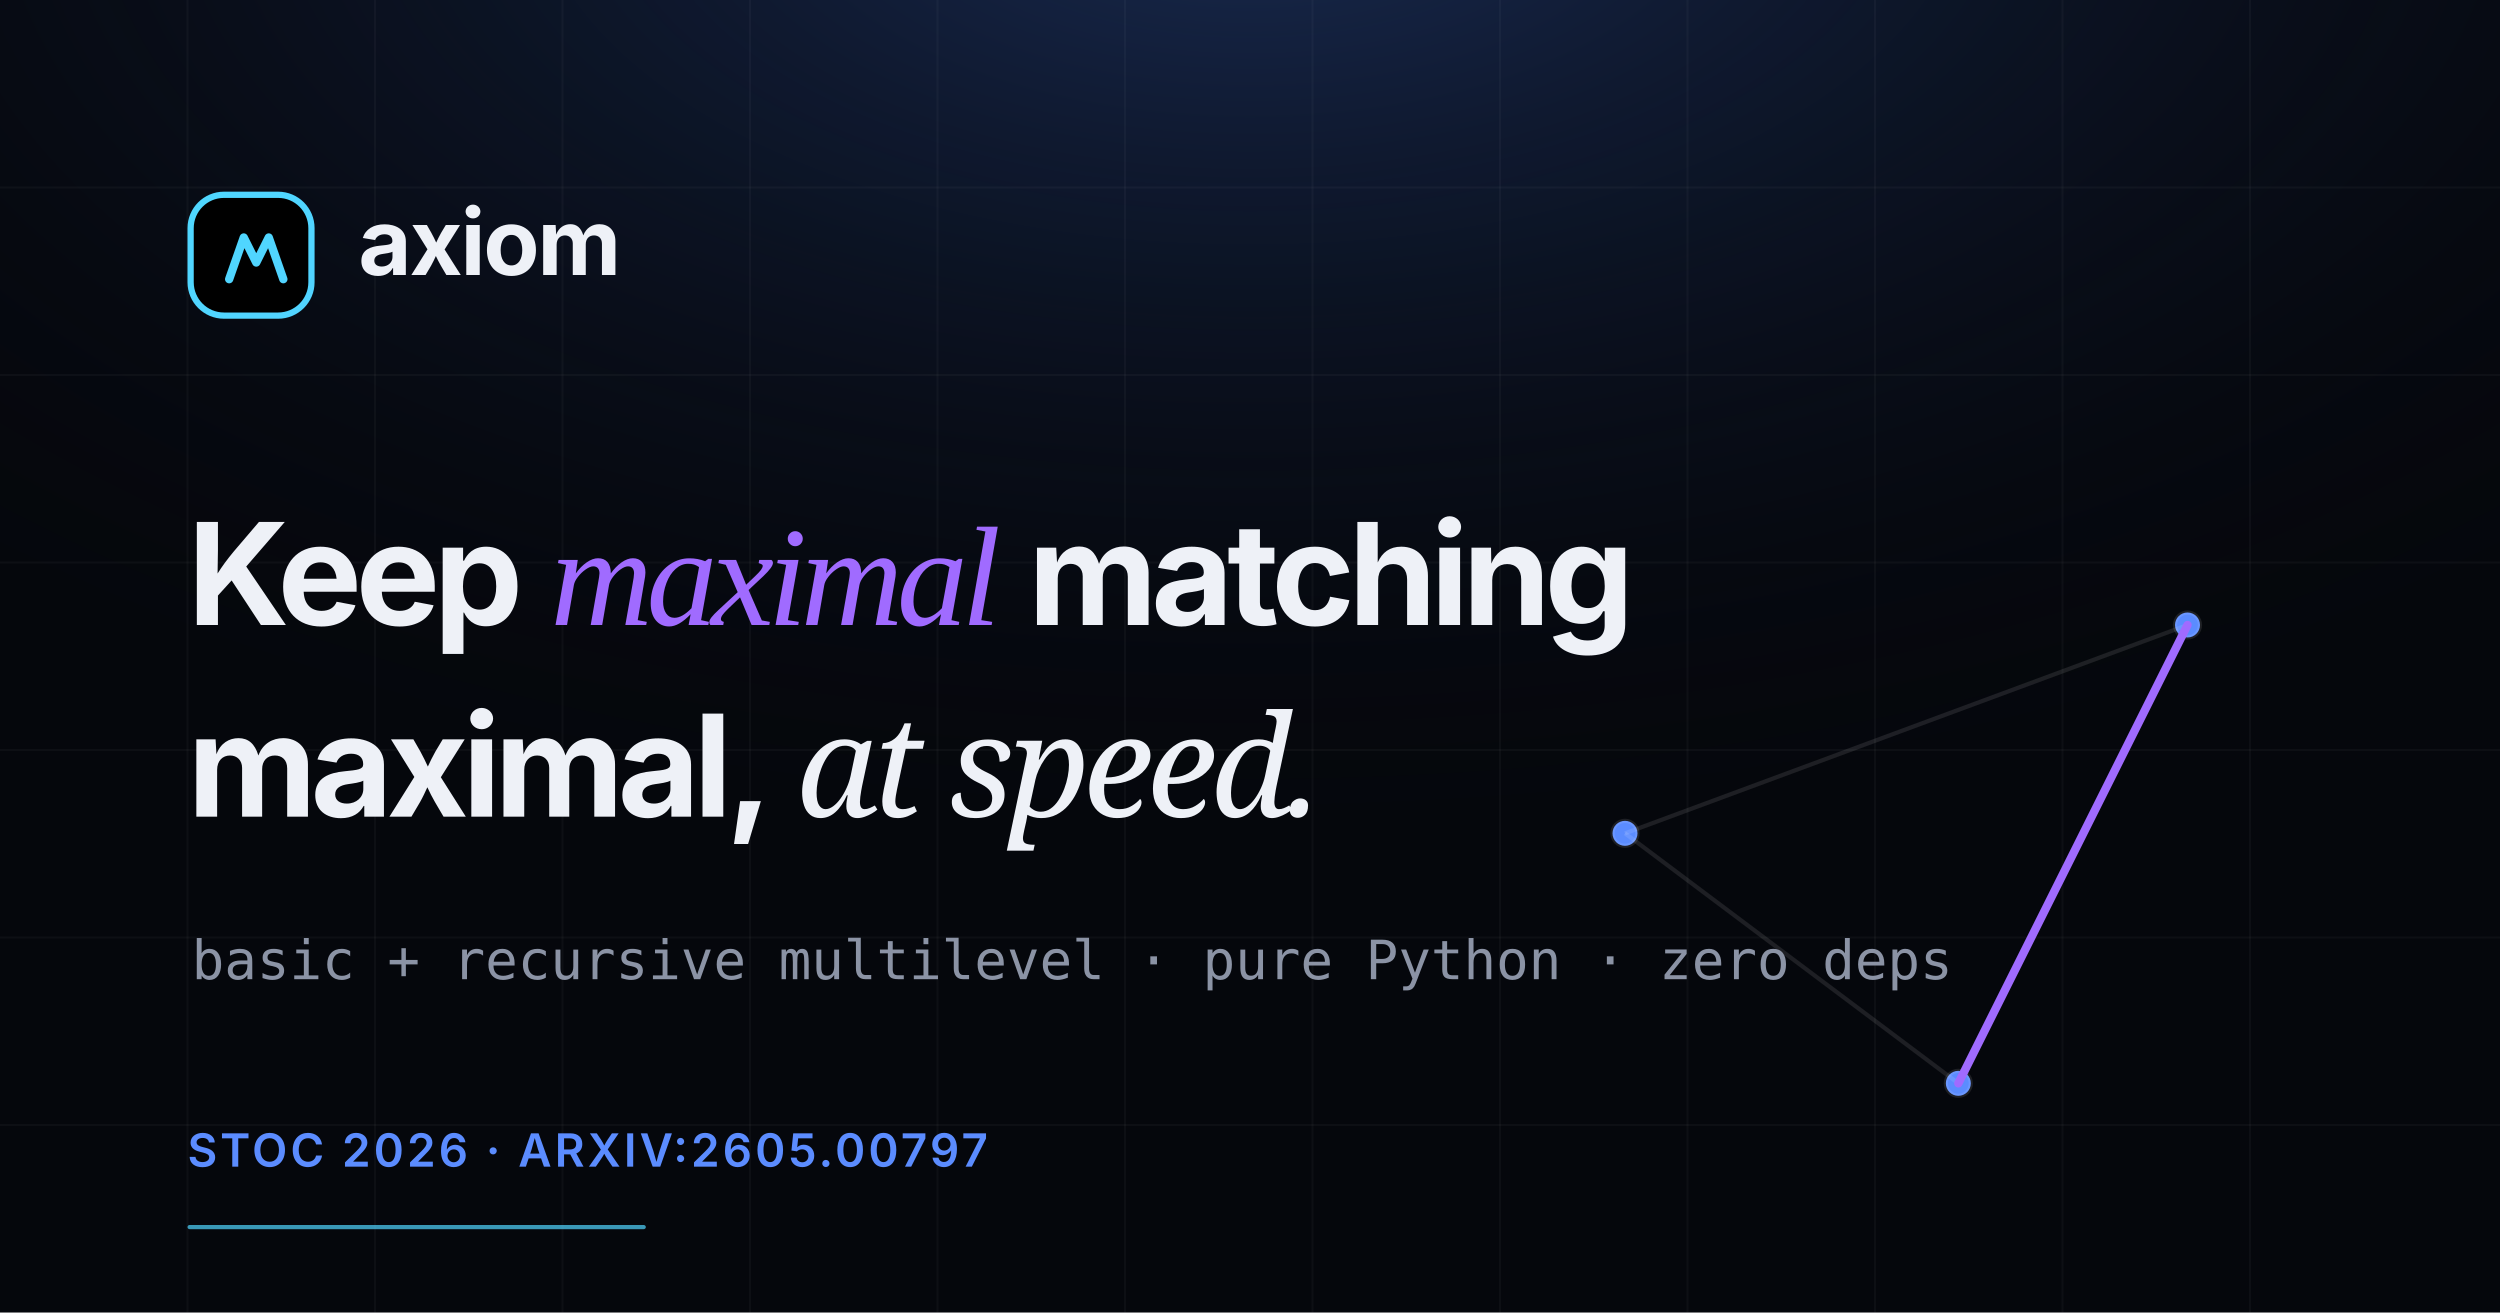
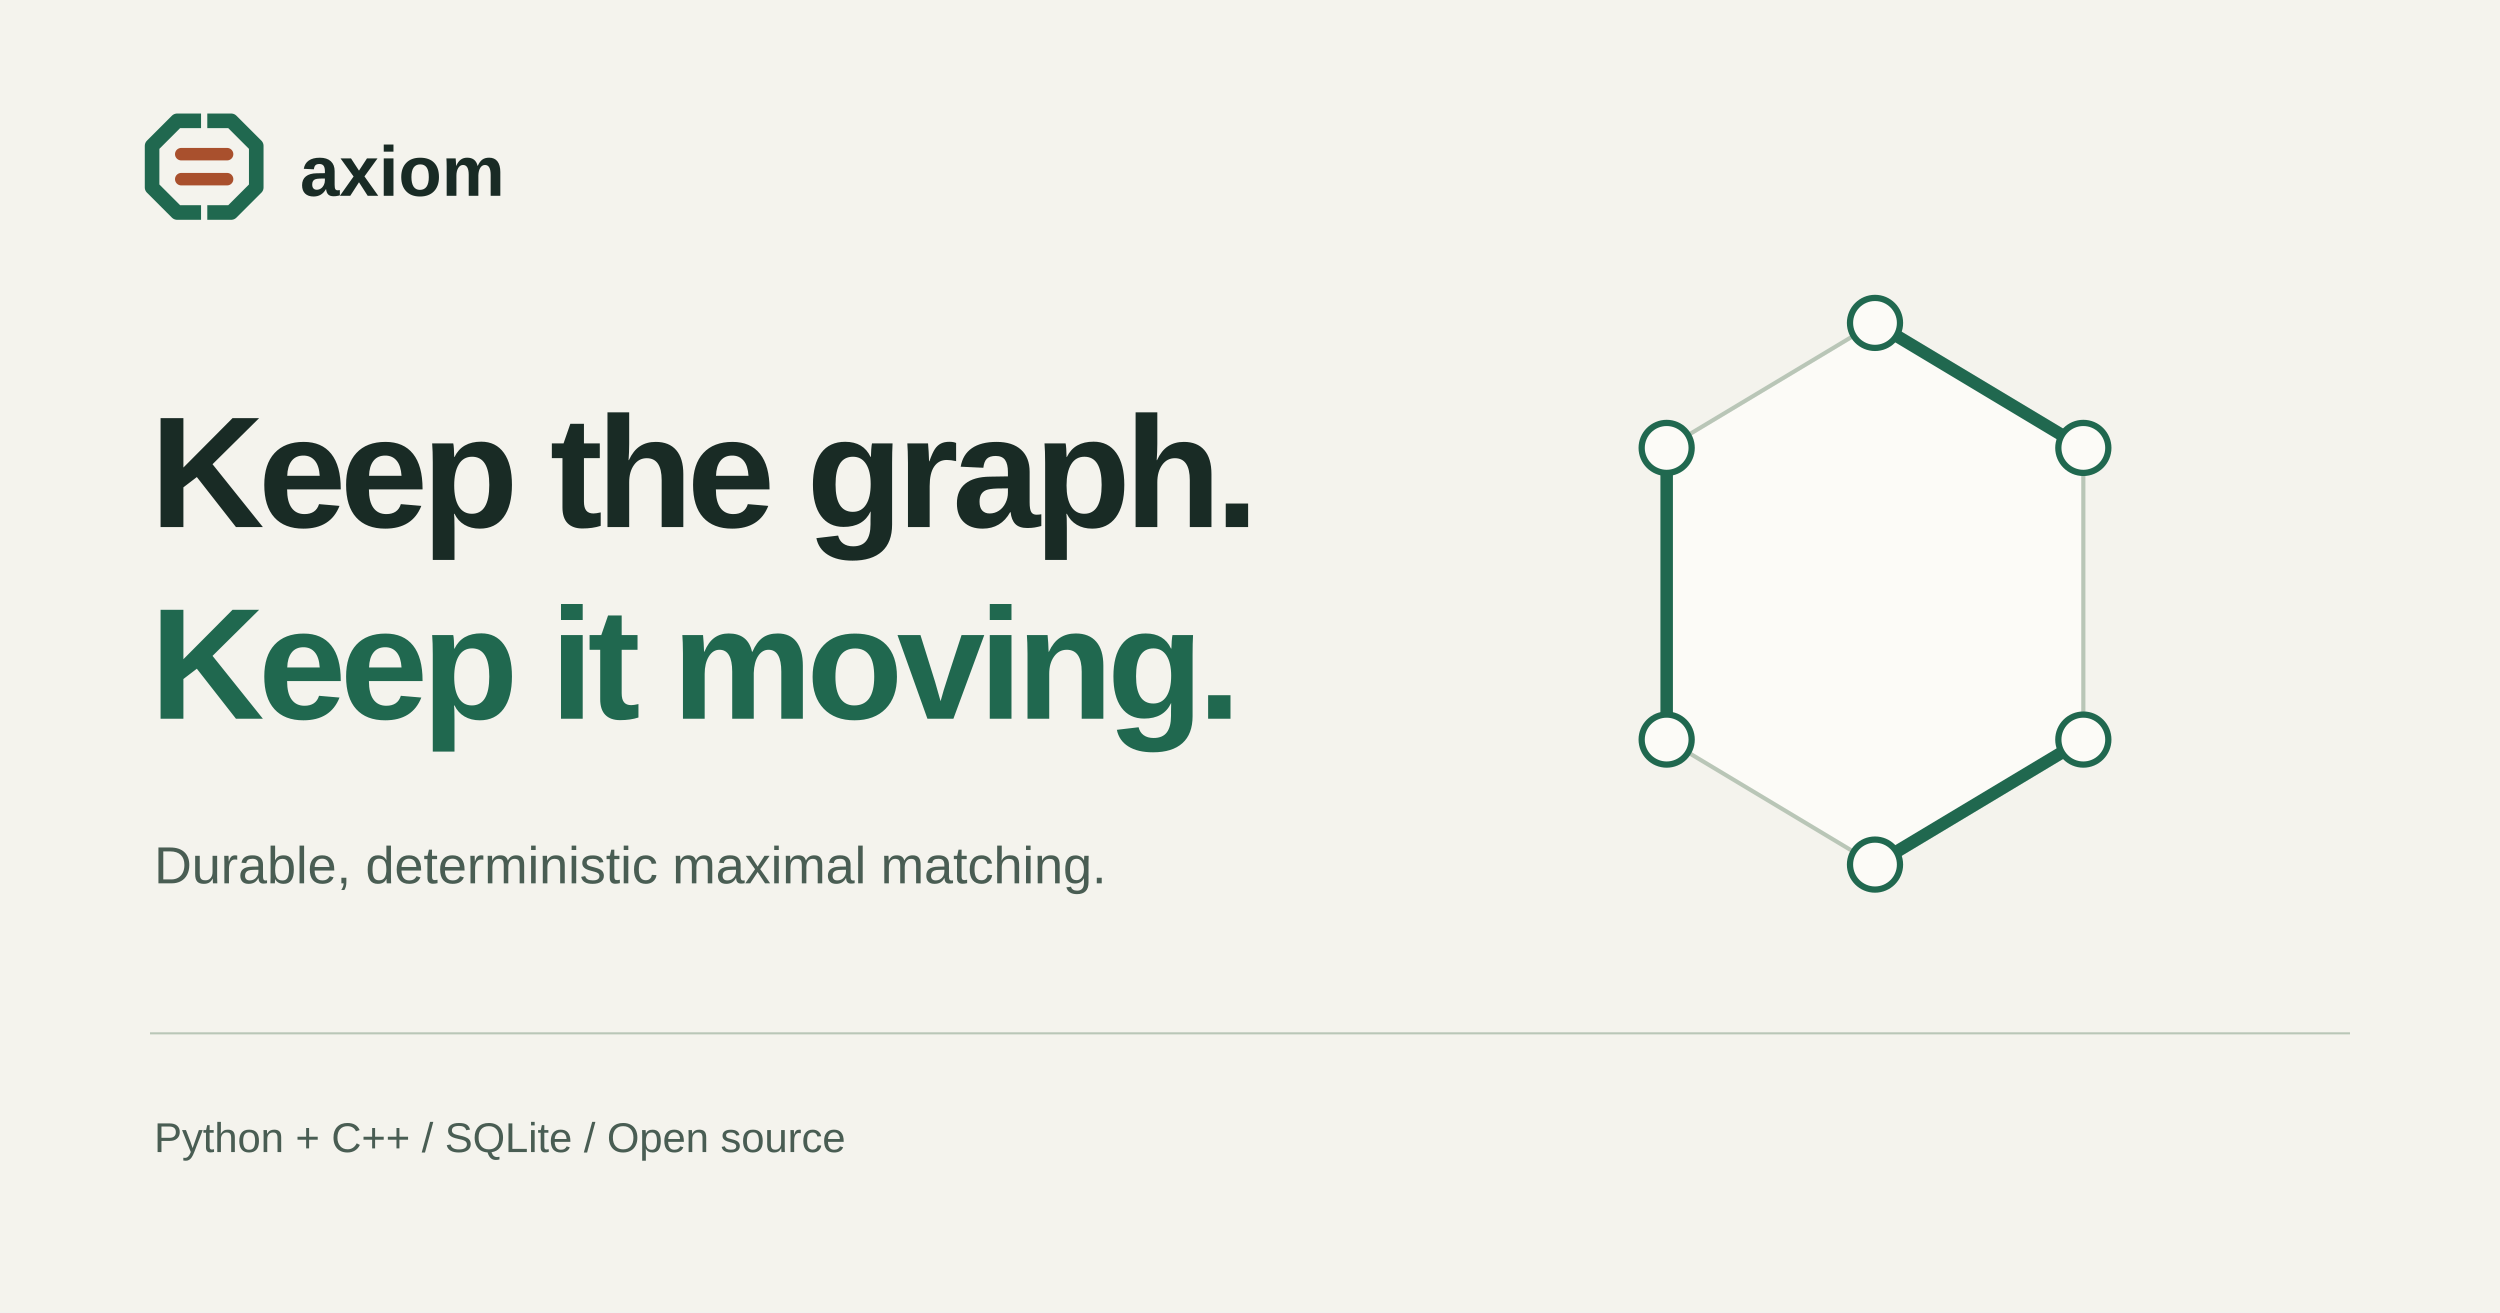
<svg xmlns="http://www.w3.org/2000/svg" width="1200" height="630" viewBox="0 0 1200 630">
-   <defs>
-     <linearGradient id="bg" x1="0" y1="0" x2="1200" y2="630">
-       <stop stop-color="#05070c" />
-       <stop offset="1" stop-color="#0a101c" />
-     </linearGradient>
-     <radialGradient id="glow" cx="50%" cy="-10%" r="75%">
-       <stop stop-color="#2a4a8f" stop-opacity="0.55" />
-       <stop offset="1" stop-color="#05070c" stop-opacity="0" />
-     </radialGradient>
-     <linearGradient id="lg1" x1="820" y1="210" x2="600" y2="470">
-       <stop stop-color="#6ea1ff" />
-       <stop offset="1" stop-color="#a06bff" />
-     </linearGradient>
-     <linearGradient id="lg2" x1="0" y1="0" x2="32" y2="32">
-       <stop stop-color="#4fd7ff" />
-       <stop offset="1" stop-color="#a06bff" />
-     </linearGradient>
-   </defs>
-   <rect width="1200" height="630" fill="url(#bg)" />
-   <rect width="1200" height="630" fill="url(#glow)" />
-   <g stroke="#ffffff" stroke-opacity="0.035" stroke-width="1">
-     <path d="M0 90h1200M0 180h1200M0 270h1200M0 360h1200M0 450h1200M0 540h1200" />
-     <path d="M90 0v630M180 0v630M270 0v630M360 0v630M450 0v630M540 0v630M630 0v630M720 0v630M810 0v630M900 0v630M990 0v630M1080 0v630" />
+   <rect width="1200" height="630" fill="#f4f3ed" />
+   <g fill="none" transform="translate(66 48)">
+     <path d="M27 10H19L7 22V42L19 54H27M37 10H45L57 22V42L45 54H37" stroke="#20684f" stroke-width="7" stroke-linecap="square" stroke-linejoin="round" />
+     <path d="M21 26H43M21 38H43" stroke="#a9502d" stroke-width="6" stroke-linecap="round" />
  </g>
-   <g stroke="#ffffff" stroke-opacity="0.10" stroke-width="2">
-     <circle cx="780" cy="400" r="6" fill="#5b8cff" />
-     <circle cx="1050" cy="300" r="6" fill="#5b8cff" />
-     <circle cx="940" cy="520" r="6" fill="#5b8cff" />
-     <line x1="780" y1="400" x2="1050" y2="300" />
-     <line x1="780" y1="400" x2="940" y2="520" />
+   <text x="144" y="94" font-family="Arial,sans-serif" font-size="34" font-weight="700" fill="#192b25">axiom</text>
+   <text x="72" y="253" font-family="Arial,sans-serif" font-size="76" font-weight="700" letter-spacing="-3" fill="#192b25">Keep the graph.</text>
+   <text x="72" y="345" font-family="Arial,sans-serif" font-size="76" font-weight="700" letter-spacing="-3" fill="#20684f">Keep it moving.</text>
+   <text x="74" y="424" font-family="Arial,sans-serif" font-size="25" fill="#495d53">Durable, deterministic maximal matching.</text>
+   <path d="M72 496h1056" stroke="#b9c6b7" />
+   <text x="74" y="553" font-family="Arial,sans-serif" font-size="20" fill="#495d53">Python + C++ / SQLite / Open source</text>
+   <g transform="translate(900 285)" fill="#fcfbf7" stroke="#20684f" stroke-width="3">
+     <path d="M0-130 100-70 100 70 0 130-100 70-100-70Z" stroke="#b9c6b7" stroke-width="2" />
+     <path d="M0-130 100-70M100 70 0 130M-100 70-100-70" stroke-width="6" />
+     <circle cy="-130" r="12" />
+     <circle cx="100" cy="-70" r="12" />
+     <circle cx="100" cy="70" r="12" />
+     <circle cy="130" r="12" />
+     <circle cx="-100" cy="70" r="12" />
+     <circle cx="-100" cy="-70" r="12" />
  </g>
-   <g stroke="#a06bff" stroke-width="4" stroke-linecap="round">
-     <line x1="1050" y1="300" x2="940" y2="520" />
-   </g>
-   <g transform="translate(90 92)">
-     <rect x="1.5" y="1.5" width="58" height="58" rx="16" stroke="url(#lg2)" stroke-width="3" />
-     <path d="M20 42 27 22l6 12 6-12 7 20" stroke="url(#lg2)" stroke-width="4" stroke-linecap="round" stroke-linejoin="round" fill="none" />
-   </g>
-   <text x="172" y="132" font-family="Inter, system-ui, -apple-system, 'Segoe UI', sans-serif" font-size="44" font-weight="700" fill="#eef1f7" letter-spacing="-1">axiom</text>
-   <text x="90" y="300" font-family="Inter, system-ui, sans-serif" font-size="68" font-weight="650" fill="#eef1f7" letter-spacing="-3">Keep <tspan font-family="Georgia, 'Times New Roman', serif" font-style="italic" font-weight="400" fill="#a06bff">maximal</tspan> matching</text>
-   <text x="90" y="392" font-family="Inter, system-ui, sans-serif" font-size="68" font-weight="650" fill="#eef1f7" letter-spacing="-3">maximal, <tspan font-family="Georgia, serif" font-style="italic" font-weight="400">at speed.</tspan>
-   </text>
-   <text x="92" y="470" font-family="ui-monospace, SFMono-Regular, Menlo, monospace" font-size="26" fill="#8b93a5">basic + recursive multilevel · pure Python · zero deps</text>
-   <text x="90" y="560" font-family="Inter, system-ui, sans-serif" font-size="22" font-weight="600" letter-spacing="1.5" fill="#5b8cff">STOC 2026 · ARXIV:2605.00797</text>
-   <rect x="90" y="588" width="220" height="2" rx="1" fill="url(#lg2)" opacity="0.7" />
</svg>
